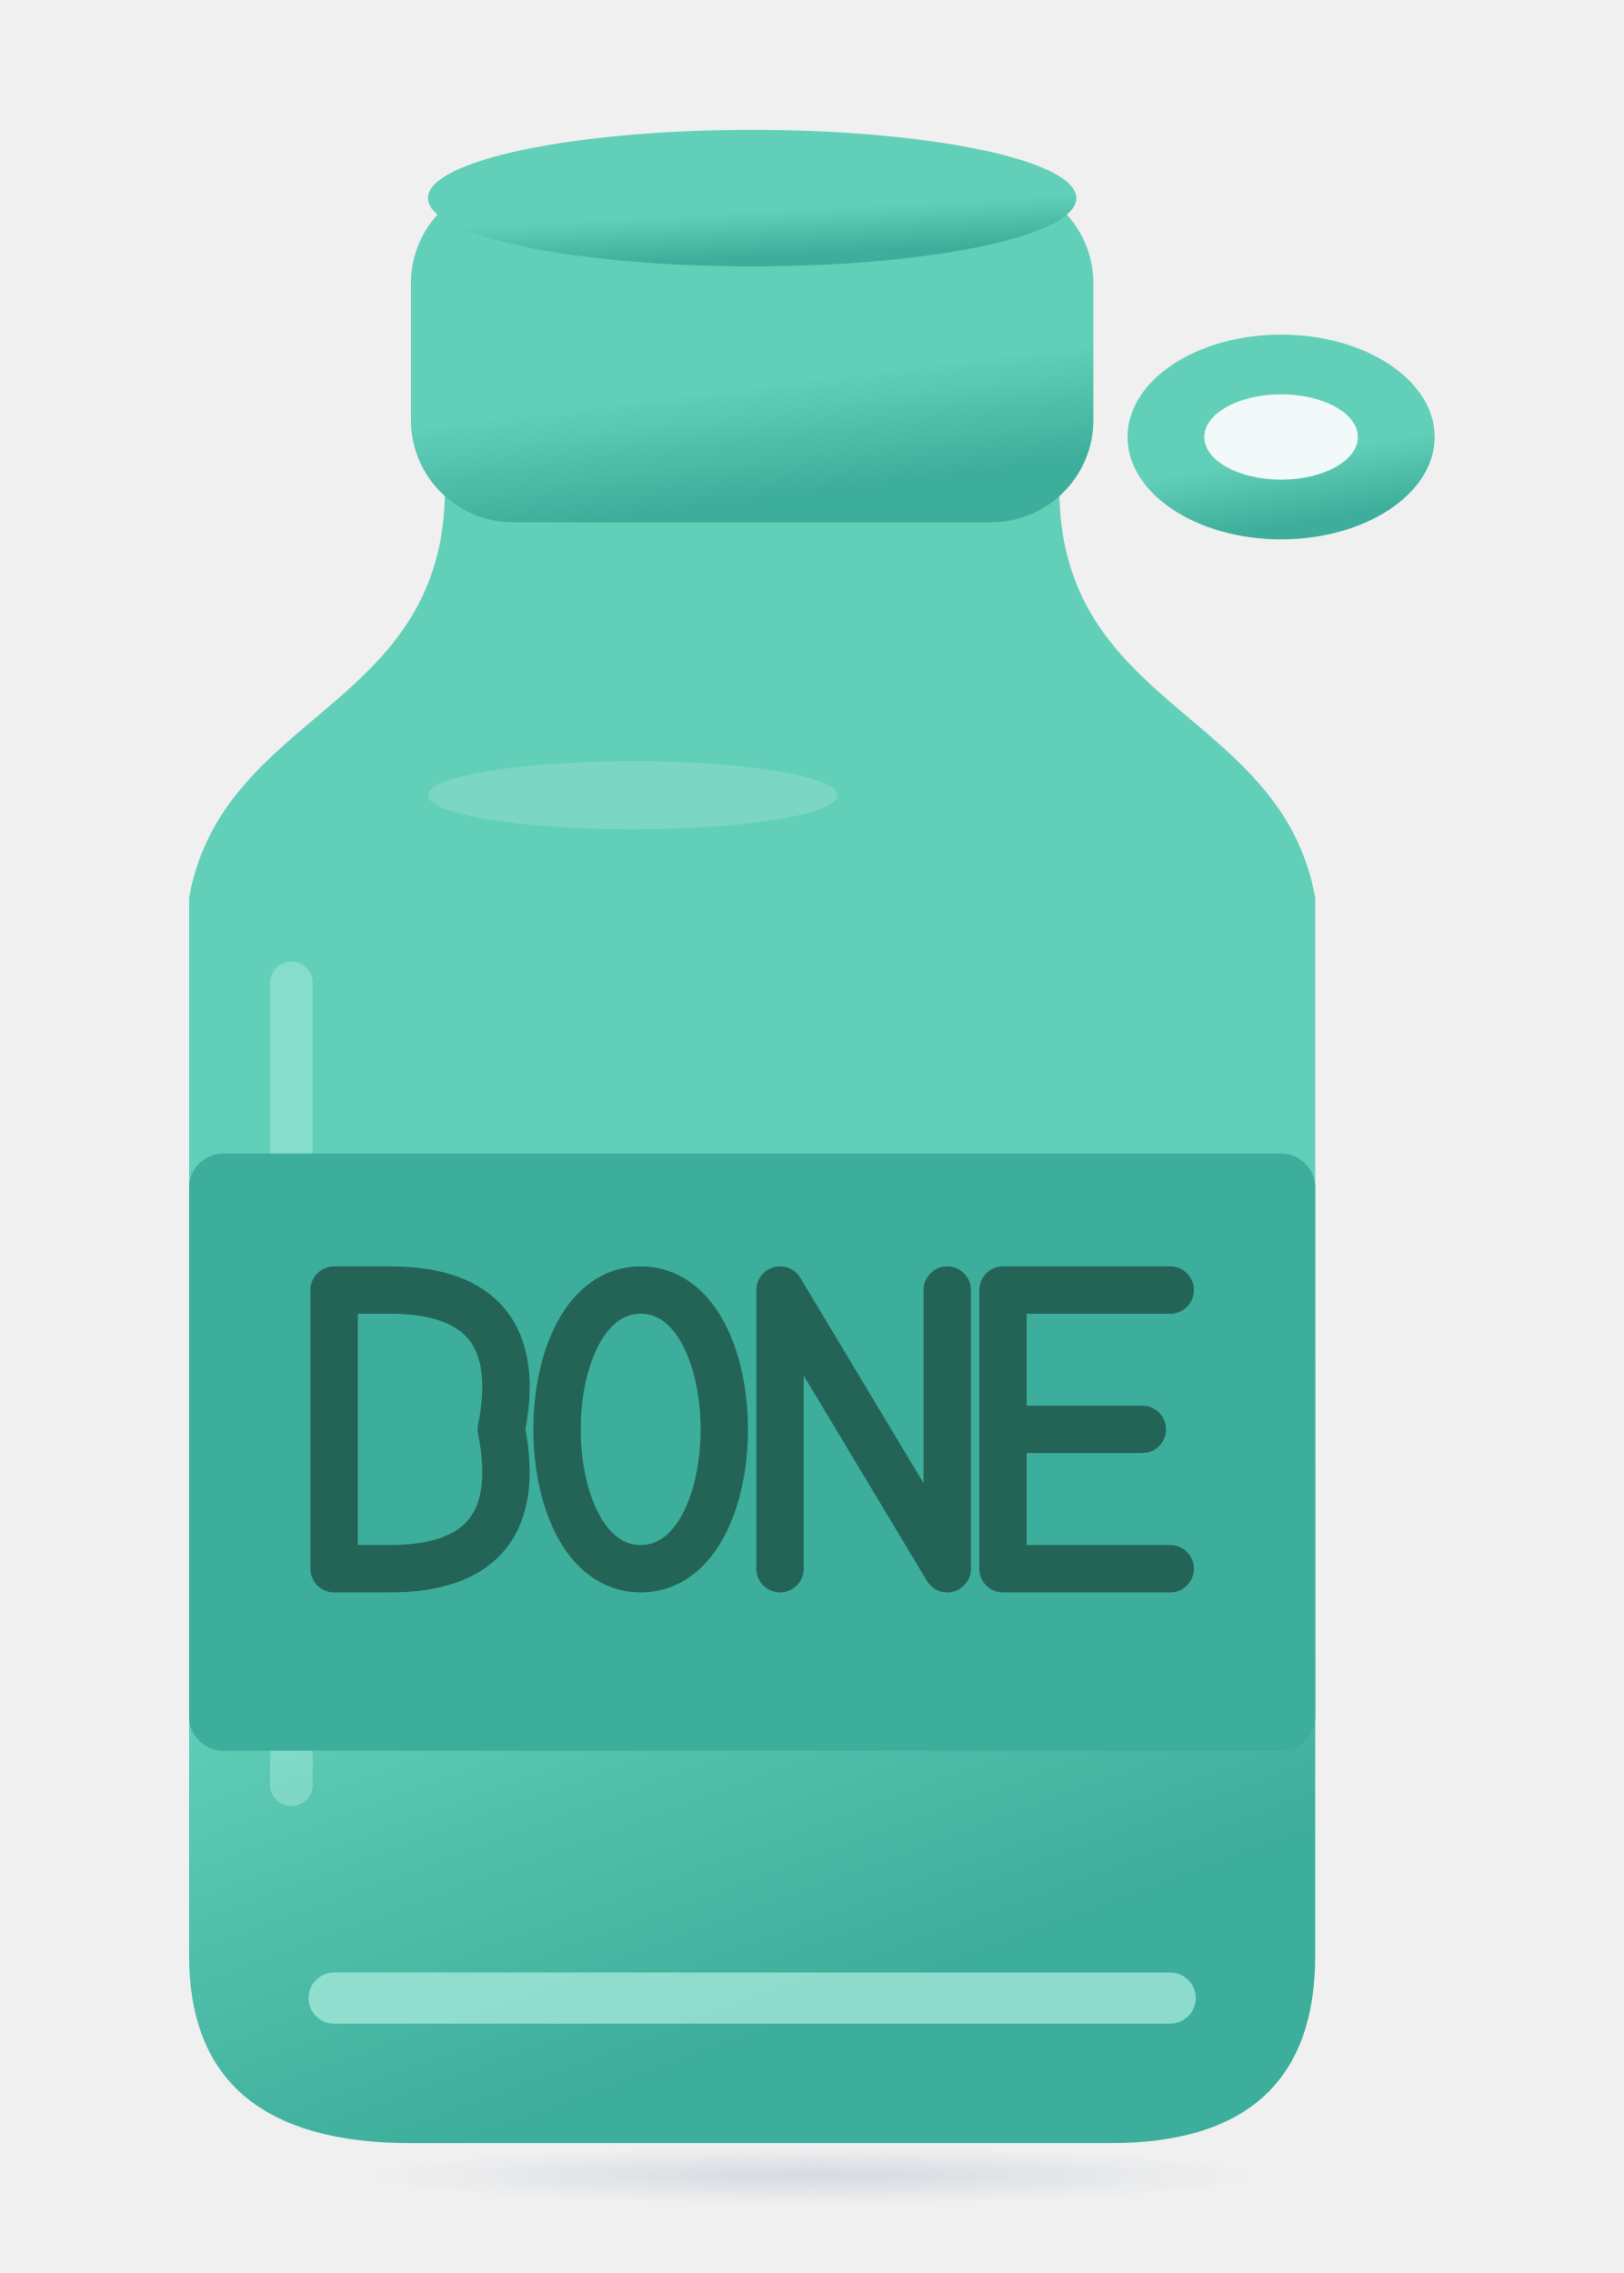
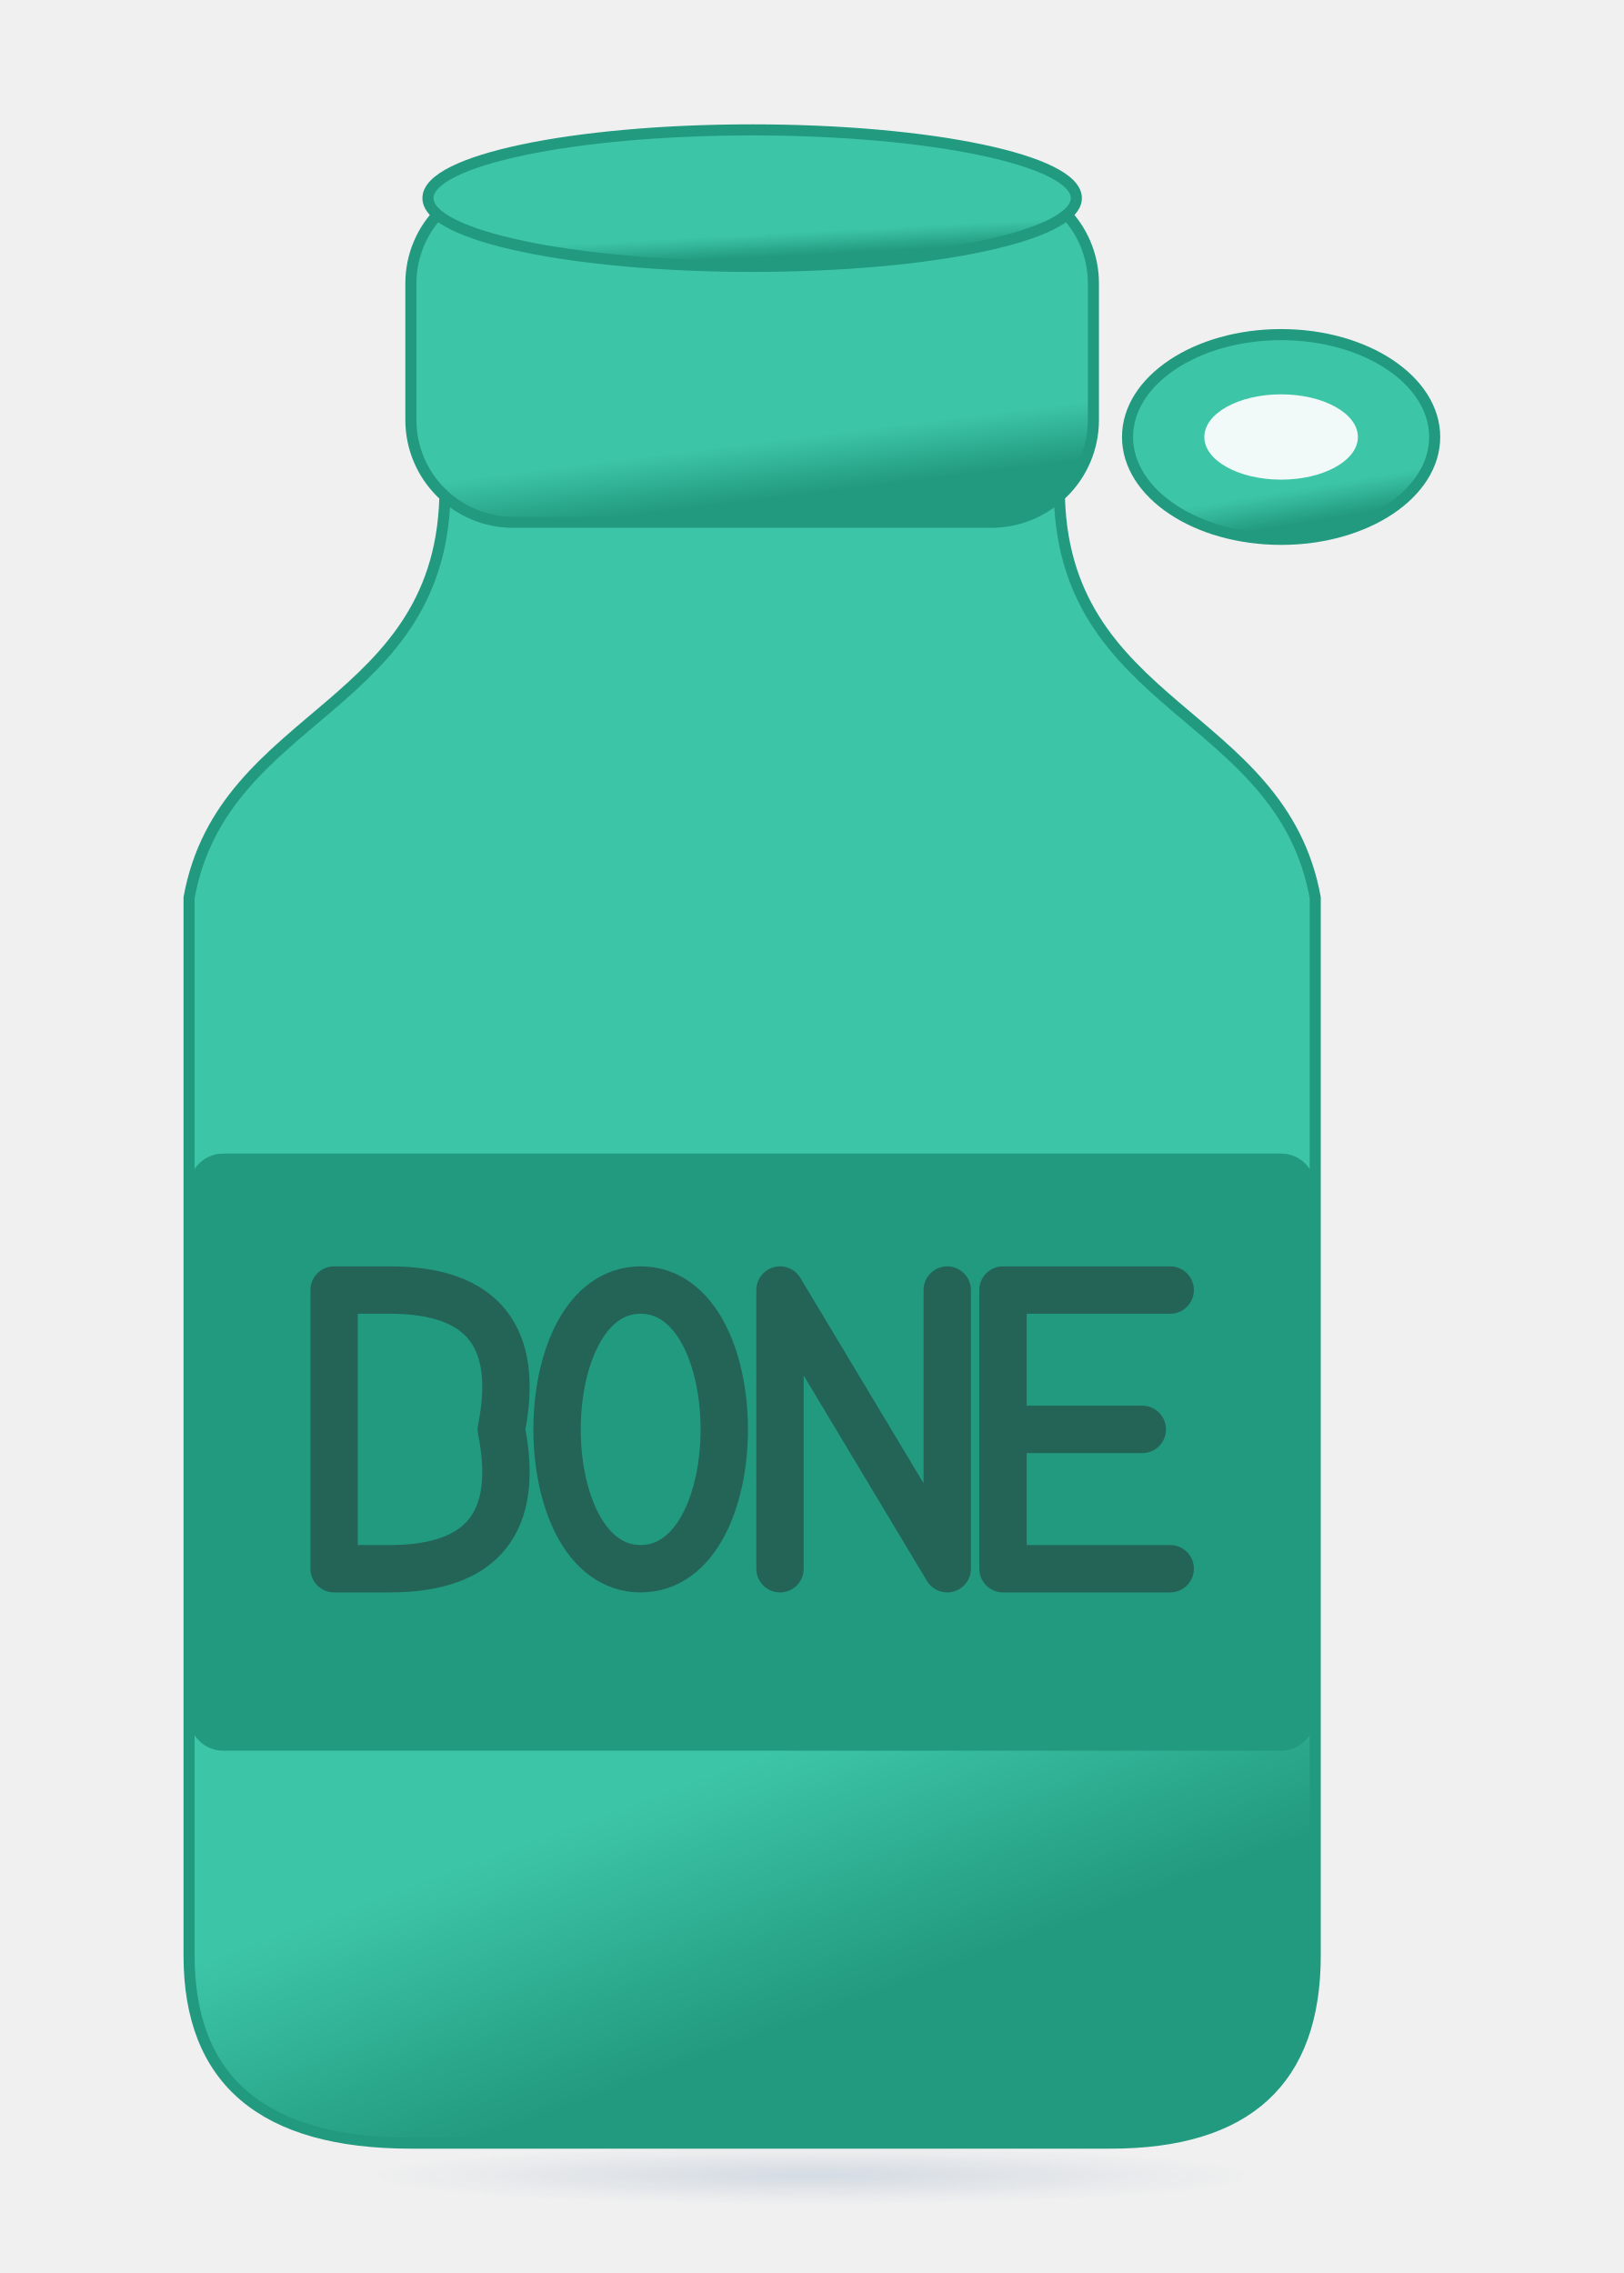
<svg xmlns="http://www.w3.org/2000/svg" viewBox="0 0 100 140" width="100" height="140" preserveAspectRatio="xMidYMid meet">
  <defs>
    <linearGradient id="teal" x1="0" y1="0" x2=".25" y2="1">
-       <stop stop-color="#62cfb8" />
-       <stop offset=".68" stop-color="#62cfb8" />
-       <stop offset="1" stop-color="#3dae9b" />
+       <stop stop-color="#3dc5a7" />
+       <stop offset=".84" stop-color="#3dc5a7" />
+       <stop offset="1" stop-color="#229a7f" />
    </linearGradient>
    <radialGradient id="floor-shadow">
      <stop stop-color="#6486ad" stop-opacity=".2" />
      <stop offset=".5" stop-color="#6486ad" stop-opacity=".1" />
      <stop offset="1" stop-color="#6486ad" stop-opacity="0" />
    </radialGradient>
  </defs>
  <ellipse cx="50.0" cy="134" rx="28" ry="1.8" fill="url(#floor-shadow)" />
  <g id="item-model" transform="translate(-6.220339 -4.610169) scale(1.050847)">
-     <ellipse cx="81" cy="30" rx="9" ry="6" fill="url(#teal)" />
+     <ellipse cx="81" cy="30" rx="9" ry="6" fill="url(#teal)" stroke="#229a7f" stroke-width=".65" stroke-linejoin="round" />
    <ellipse cx="81" cy="30" rx="4.5" ry="2.5" fill="#f2faf9" />
-     <path d="M32 33 C32 46 19 46 17 57 L17 119 Q17 130 30 130 L71 130 Q83 130 83 119 L83 57 C81 46 68 46 68 33Z" fill="url(#teal)" />
-     <rect x="30" y="15" width="40" height="20" rx="6" fill="url(#teal)" />
-     <ellipse cx="50" cy="16" rx="19" ry="4" fill="url(#teal)" />
-     <ellipse cx="43" cy="51" rx="12" ry="2" fill="#fff" opacity=".16" />
-     <path d="M23 62 V109" fill="none" stroke="#b9f2e7" stroke-width="2.5" stroke-linecap="round" stroke-linejoin="round" opacity=".4" />
-     <rect x="17" y="72" width="66" height="35" rx="2" fill="#3dae9b" />
+     <path d="M32 33 C32 46 19 46 17 57 L17 119 Q17 130 30 130 L71 130 Q83 130 83 119 L83 57 C81 46 68 46 68 33Z" fill="url(#teal)" stroke="#229a7f" stroke-width=".65" stroke-linejoin="round" />
+     <rect x="30" y="15" width="40" height="20" rx="6" fill="url(#teal)" stroke="#229a7f" stroke-width=".65" stroke-linejoin="round" />
+     <ellipse cx="50" cy="16" rx="19" ry="4" fill="url(#teal)" stroke="#229a7f" stroke-width=".65" stroke-linejoin="round" />
+     <rect x="17" y="72" width="66" height="35" rx="2" fill="#229a7f" />
    <g transform="translate(25.500 80) scale(1.63333)">
      <g transform="translate(0 0)">
        <path d="M0 0 V10 H2 Q7 10 6 5 Q7 0 2 0Z" fill="none" stroke="#236457" stroke-width="1.7" stroke-linecap="round" stroke-linejoin="round" />
      </g>
      <g transform="translate(8 0)">
        <path d="M3 0 C-1 0 -1 10 3 10 C7 10 7 0 3 0Z" fill="none" stroke="#236457" stroke-width="1.7" stroke-linecap="round" stroke-linejoin="round" />
      </g>
      <g transform="translate(16 0)">
        <path d="M0 10 V0 L6 10 V0" fill="none" stroke="#236457" stroke-width="1.7" stroke-linecap="round" stroke-linejoin="round" />
      </g>
      <g transform="translate(24 0)">
        <path d="M6 0 H0 V10 H6 M0 5 H5" fill="none" stroke="#236457" stroke-width="1.7" stroke-linecap="round" stroke-linejoin="round" />
      </g>
    </g>
-     <rect x="24" y="120" width="52" height="3" rx="1.5" fill="#b9f2e7" opacity=".65" />
  </g>
</svg>
